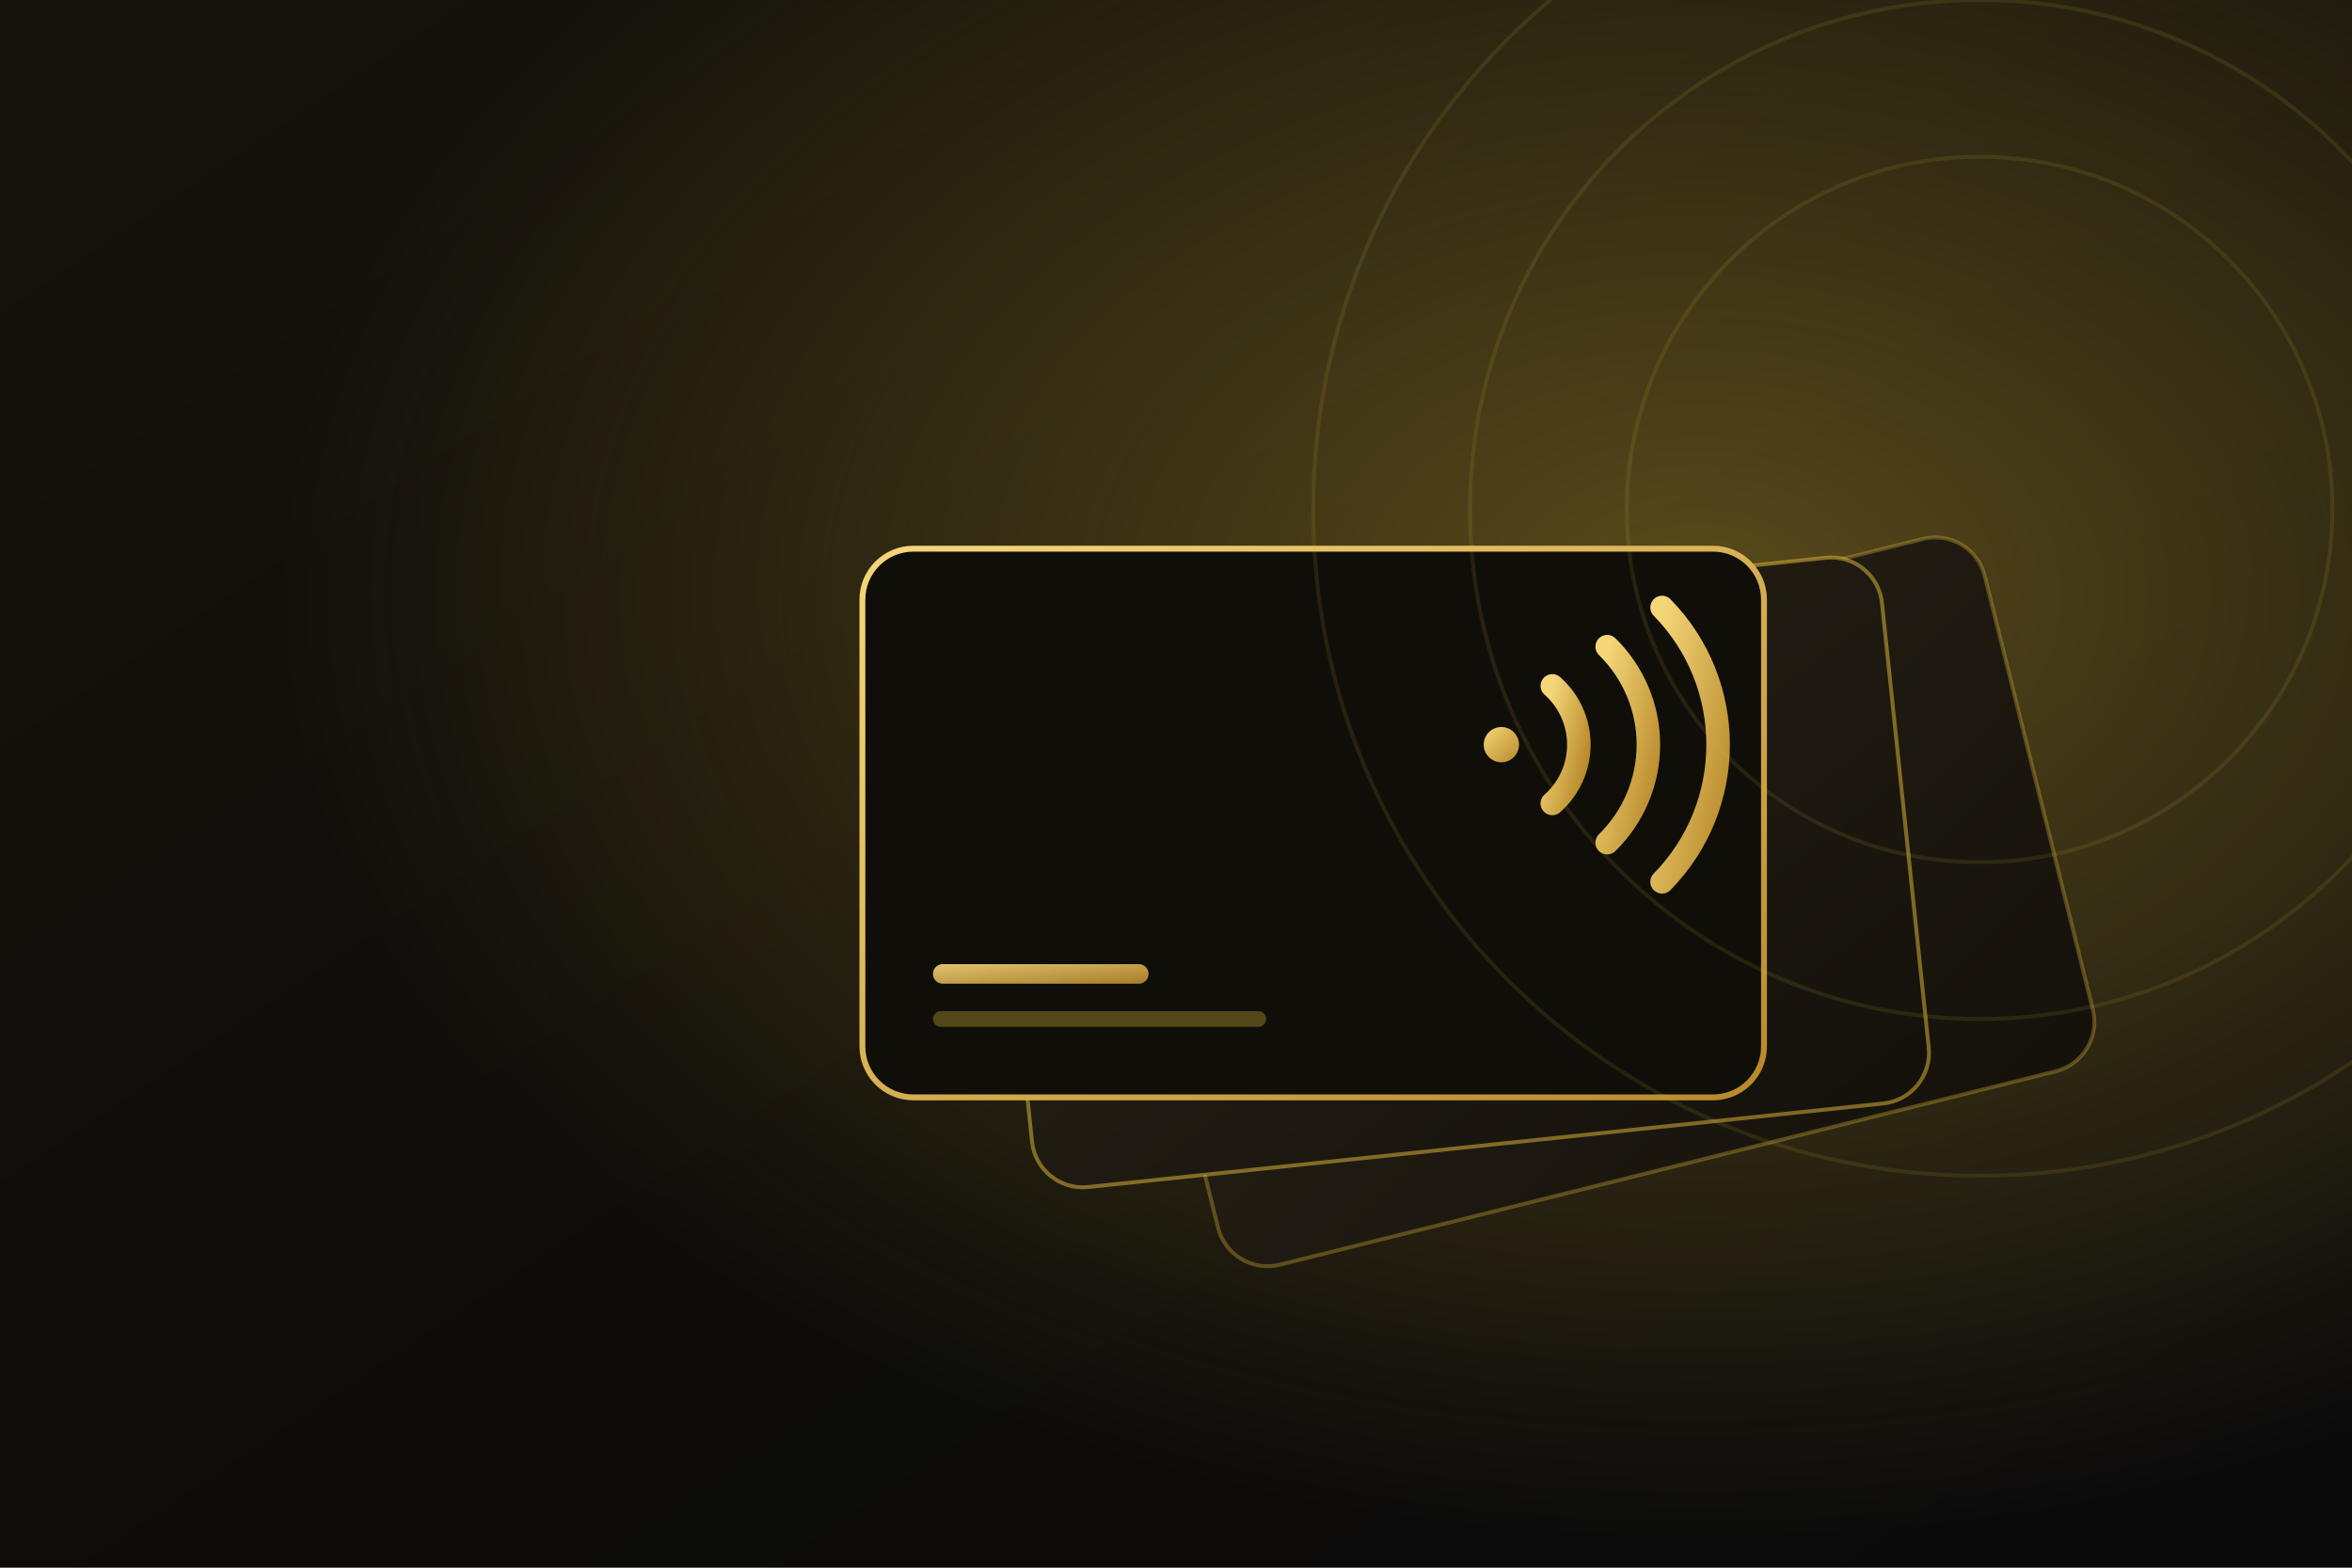
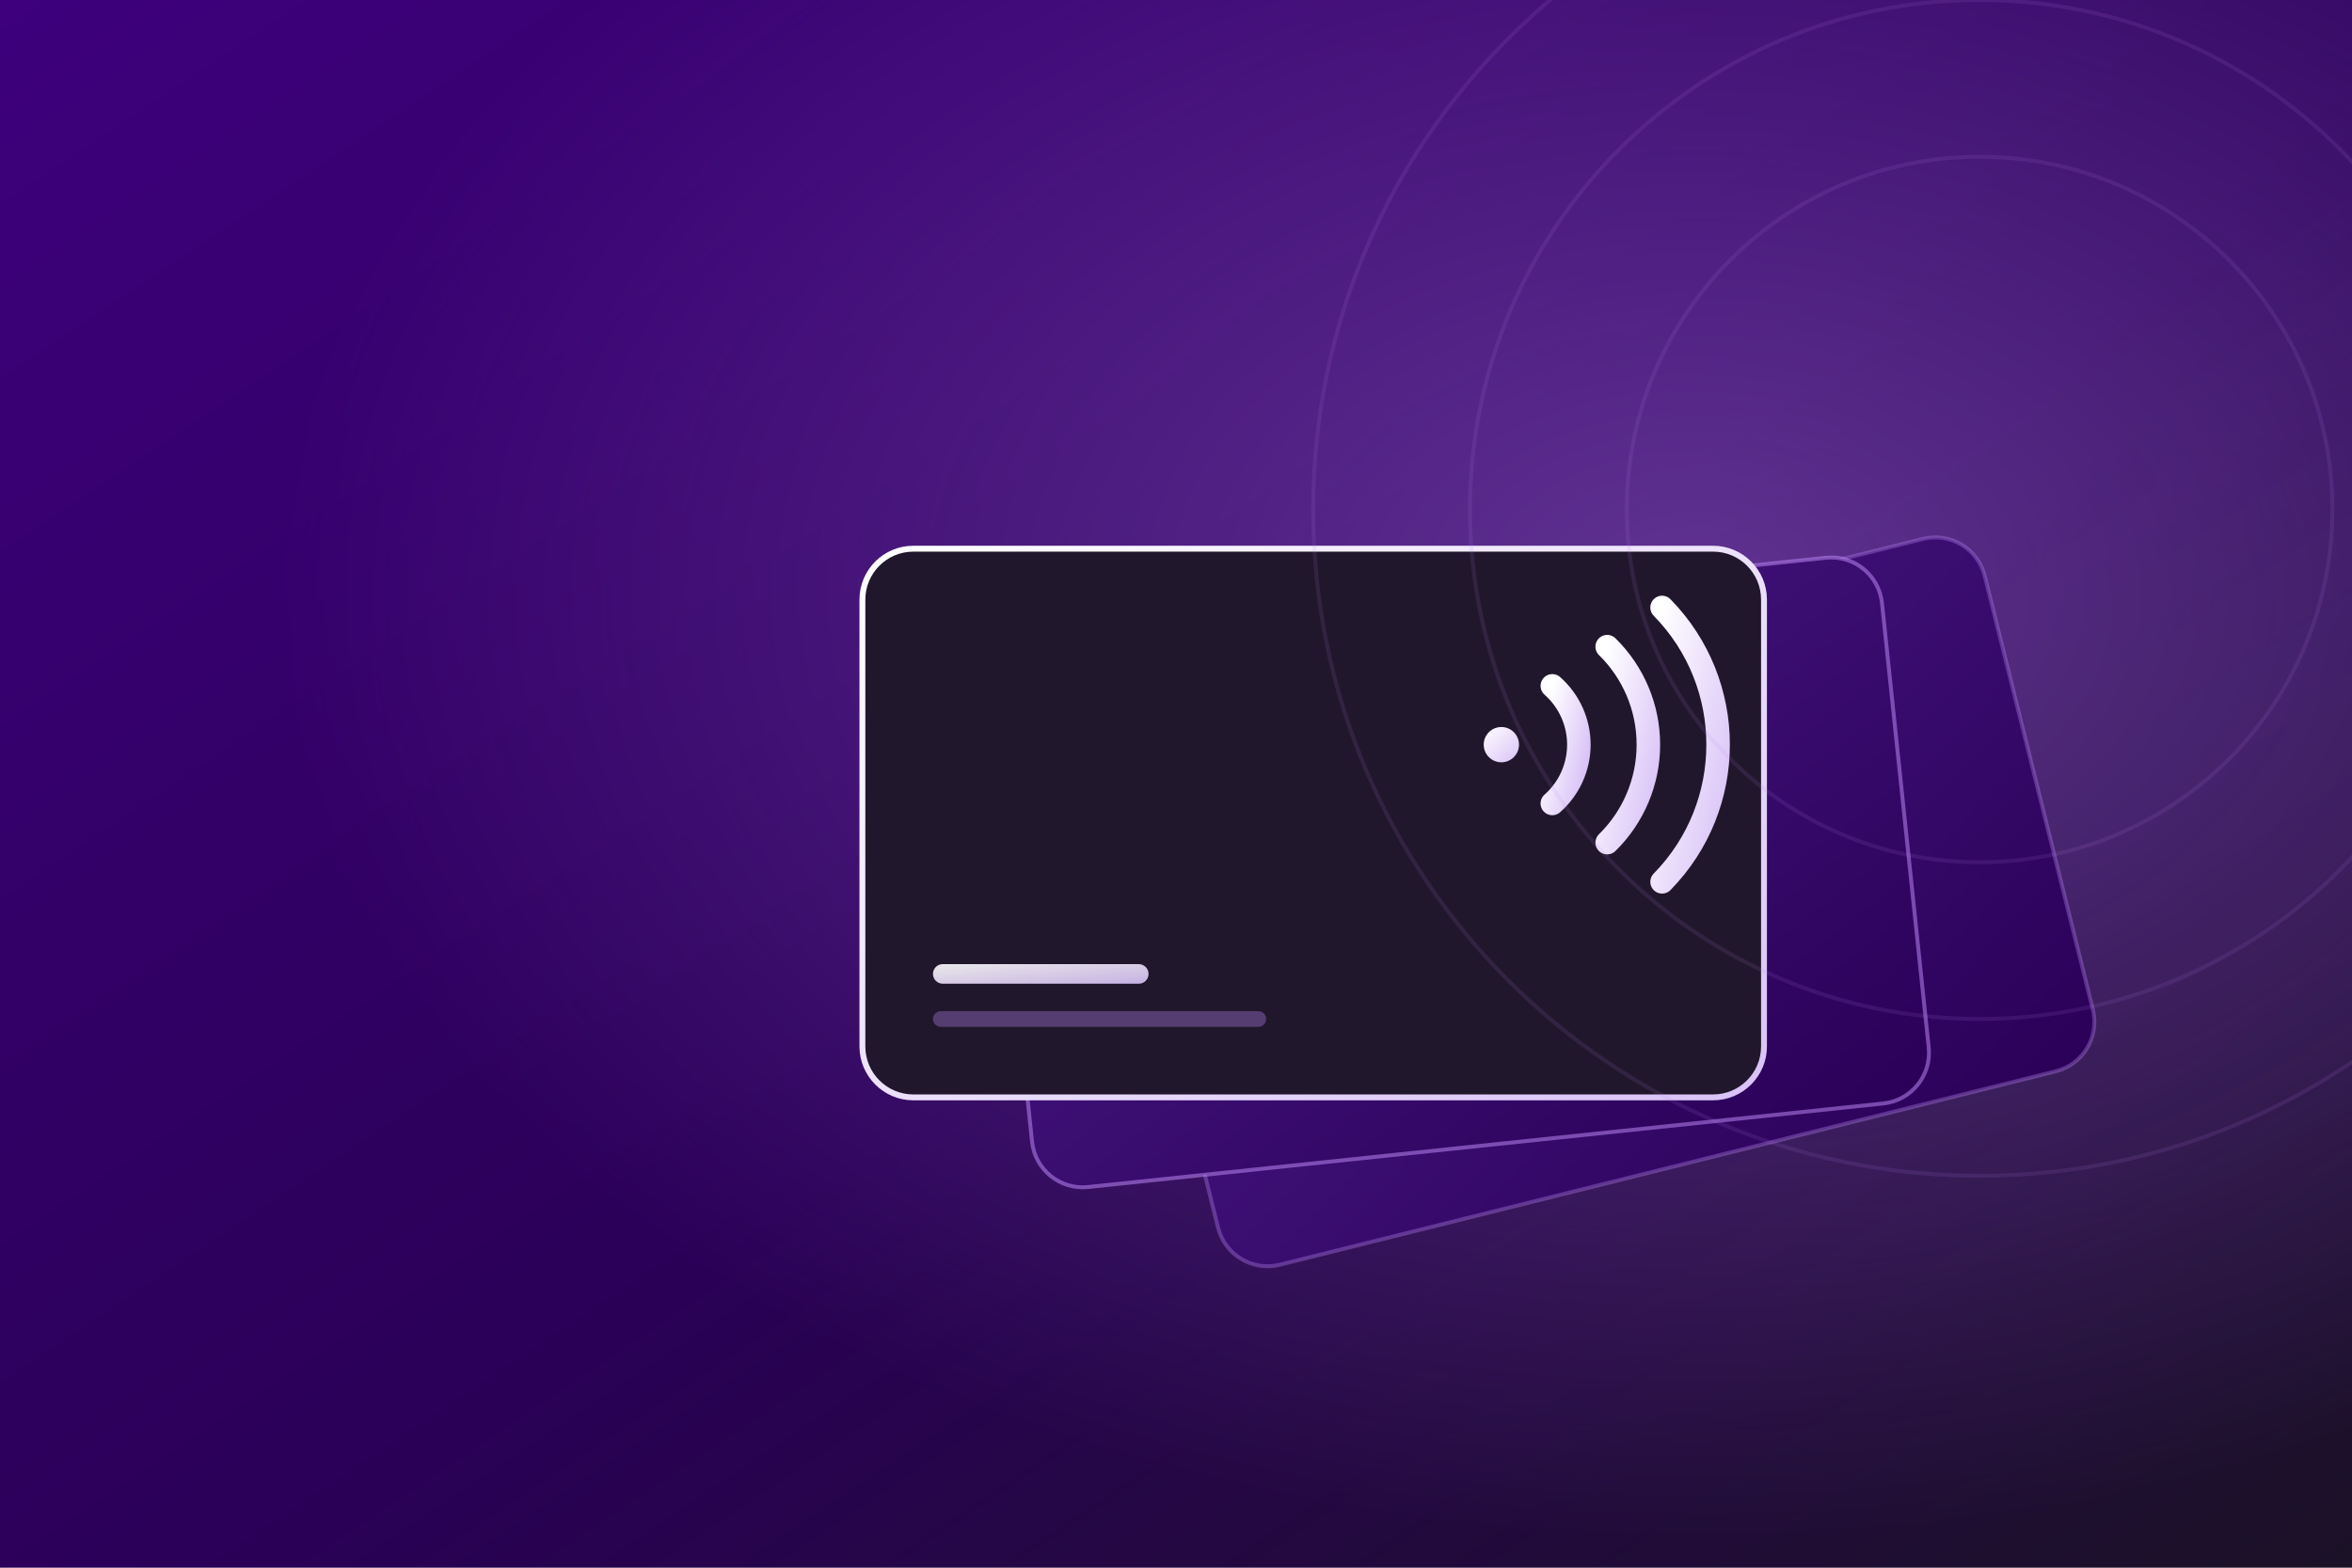
<svg xmlns="http://www.w3.org/2000/svg" viewBox="0 0 1200 800" preserveAspectRatio="xMidYMid slice">
  <defs>
    <linearGradient id="bg" x1="0" y1="0" x2="1" y2="1">
-       <stop offset="0" stop-color="#17140c" />
-       <stop offset=".55" stop-color="#0d0c0a" />
-       <stop offset="1" stop-color="#0a0a0b" />
+       <stop offset="0" stop-color="#3E007D" />
+       <stop offset=".55" stop-color="#2A0057" />
+       <stop offset="1" stop-color="#1b1226" />
    </linearGradient>
    <radialGradient id="glow" cx=".72" cy=".38" r=".6">
-       <stop offset="0" stop-color="#d4af37" stop-opacity=".38" />
-       <stop offset="1" stop-color="#d4af37" stop-opacity="0" />
+       <stop offset="0" stop-color="#b784f0" stop-opacity=".38" />
+       <stop offset="1" stop-color="#b784f0" stop-opacity="0" />
    </radialGradient>
    <linearGradient id="gold" x1="0" y1="0" x2="1" y2="1">
-       <stop offset="0" stop-color="#f5d77a" />
-       <stop offset="1" stop-color="#b8892a" />
+       <stop offset="0" stop-color="#ffffff" />
+       <stop offset="1" stop-color="#d9c2f7" />
    </linearGradient>
    <linearGradient id="card" x1="0" y1="0" x2="1" y2="1">
-       <stop offset="0" stop-color="#2a2417" />
-       <stop offset="1" stop-color="#14110b" />
+       <stop offset="0" stop-color="#4a1a8a" />
+       <stop offset="1" stop-color="#2A0057" />
    </linearGradient>
  </defs>
  <rect width="1200" height="800" fill="url(#bg)" />
  <rect width="1200" height="800" fill="url(#glow)" />
  <g transform="translate(560 380) rotate(-14)">
-     <rect width="460" height="280" rx="26" fill="url(#card)" stroke="#d4af37" stroke-opacity=".35" stroke-width="2" />
+     <rect width="460" height="280" rx="26" fill="url(#card)" stroke="#b784f0" stroke-opacity=".35" stroke-width="2" />
  </g>
  <g transform="translate(500 330) rotate(-6)">
-     <rect width="460" height="280" rx="26" fill="url(#card)" stroke="#d4af37" stroke-opacity=".55" stroke-width="2" />
+     <rect width="460" height="280" rx="26" fill="url(#card)" stroke="#b784f0" stroke-opacity=".55" stroke-width="2" />
  </g>
  <g transform="translate(440 280)">
-     <rect width="460" height="280" rx="26" fill="#100e09" stroke="url(#gold)" stroke-width="3" />
+     <rect width="460" height="280" rx="26" fill="#21172C" stroke="url(#gold)" stroke-width="3" />
    <rect x="36" y="212" width="110" height="10" rx="5" fill="url(#gold)" opacity=".9" />
-     <rect x="36" y="236" width="170" height="8" rx="4" fill="#d4af37" opacity=".35" />
+     <rect x="36" y="236" width="170" height="8" rx="4" fill="#b784f0" opacity=".35" />
    <g fill="none" stroke="url(#gold)" stroke-width="12" stroke-linecap="round">
      <path d="M352 70a40 40 0 0 1 0 60" />
      <path d="M380 50a70 70 0 0 1 0 100" />
      <path d="M408 30a100 100 0 0 1 0 140" />
    </g>
    <circle cx="326" cy="100" r="9" fill="url(#gold)" />
  </g>
-   <g fill="none" stroke="#d4af37" stroke-opacity=".12" stroke-width="2">
+   <g fill="none" stroke="#b784f0" stroke-opacity=".12" stroke-width="2">
    <circle cx="1010" cy="260" r="180" />
    <circle cx="1010" cy="260" r="260" />
    <circle cx="1010" cy="260" r="340" />
  </g>
</svg>
